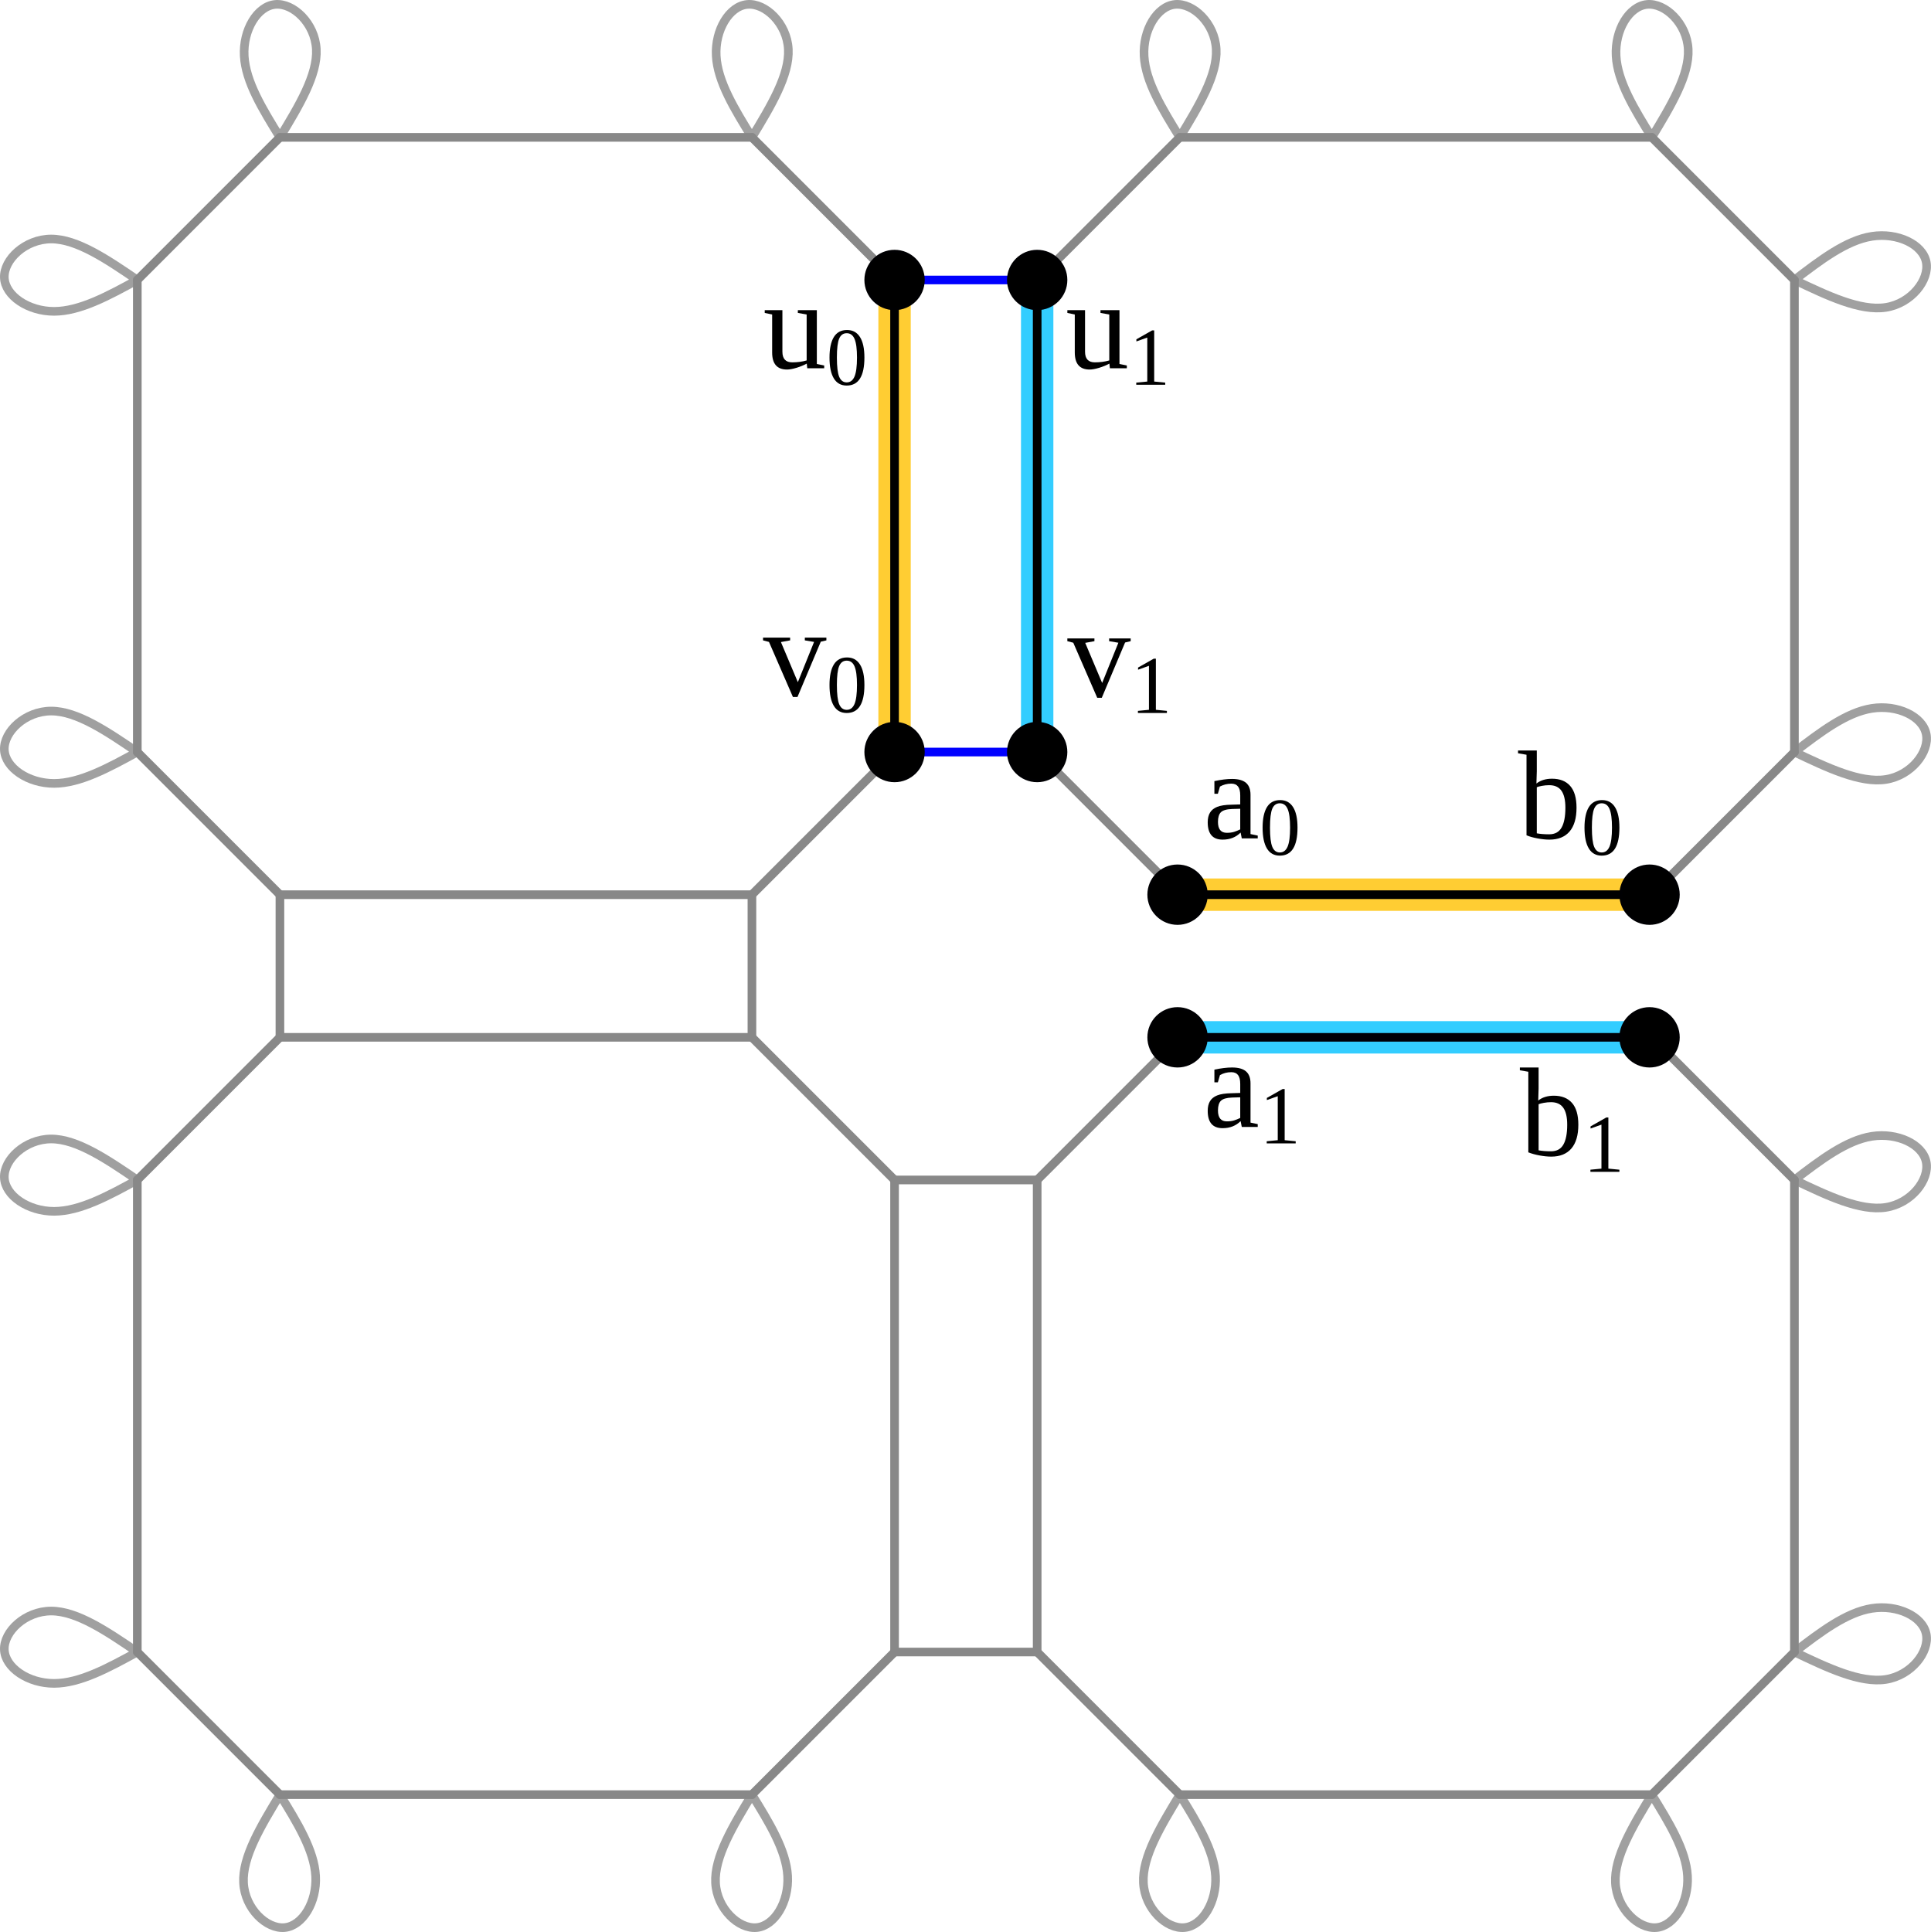
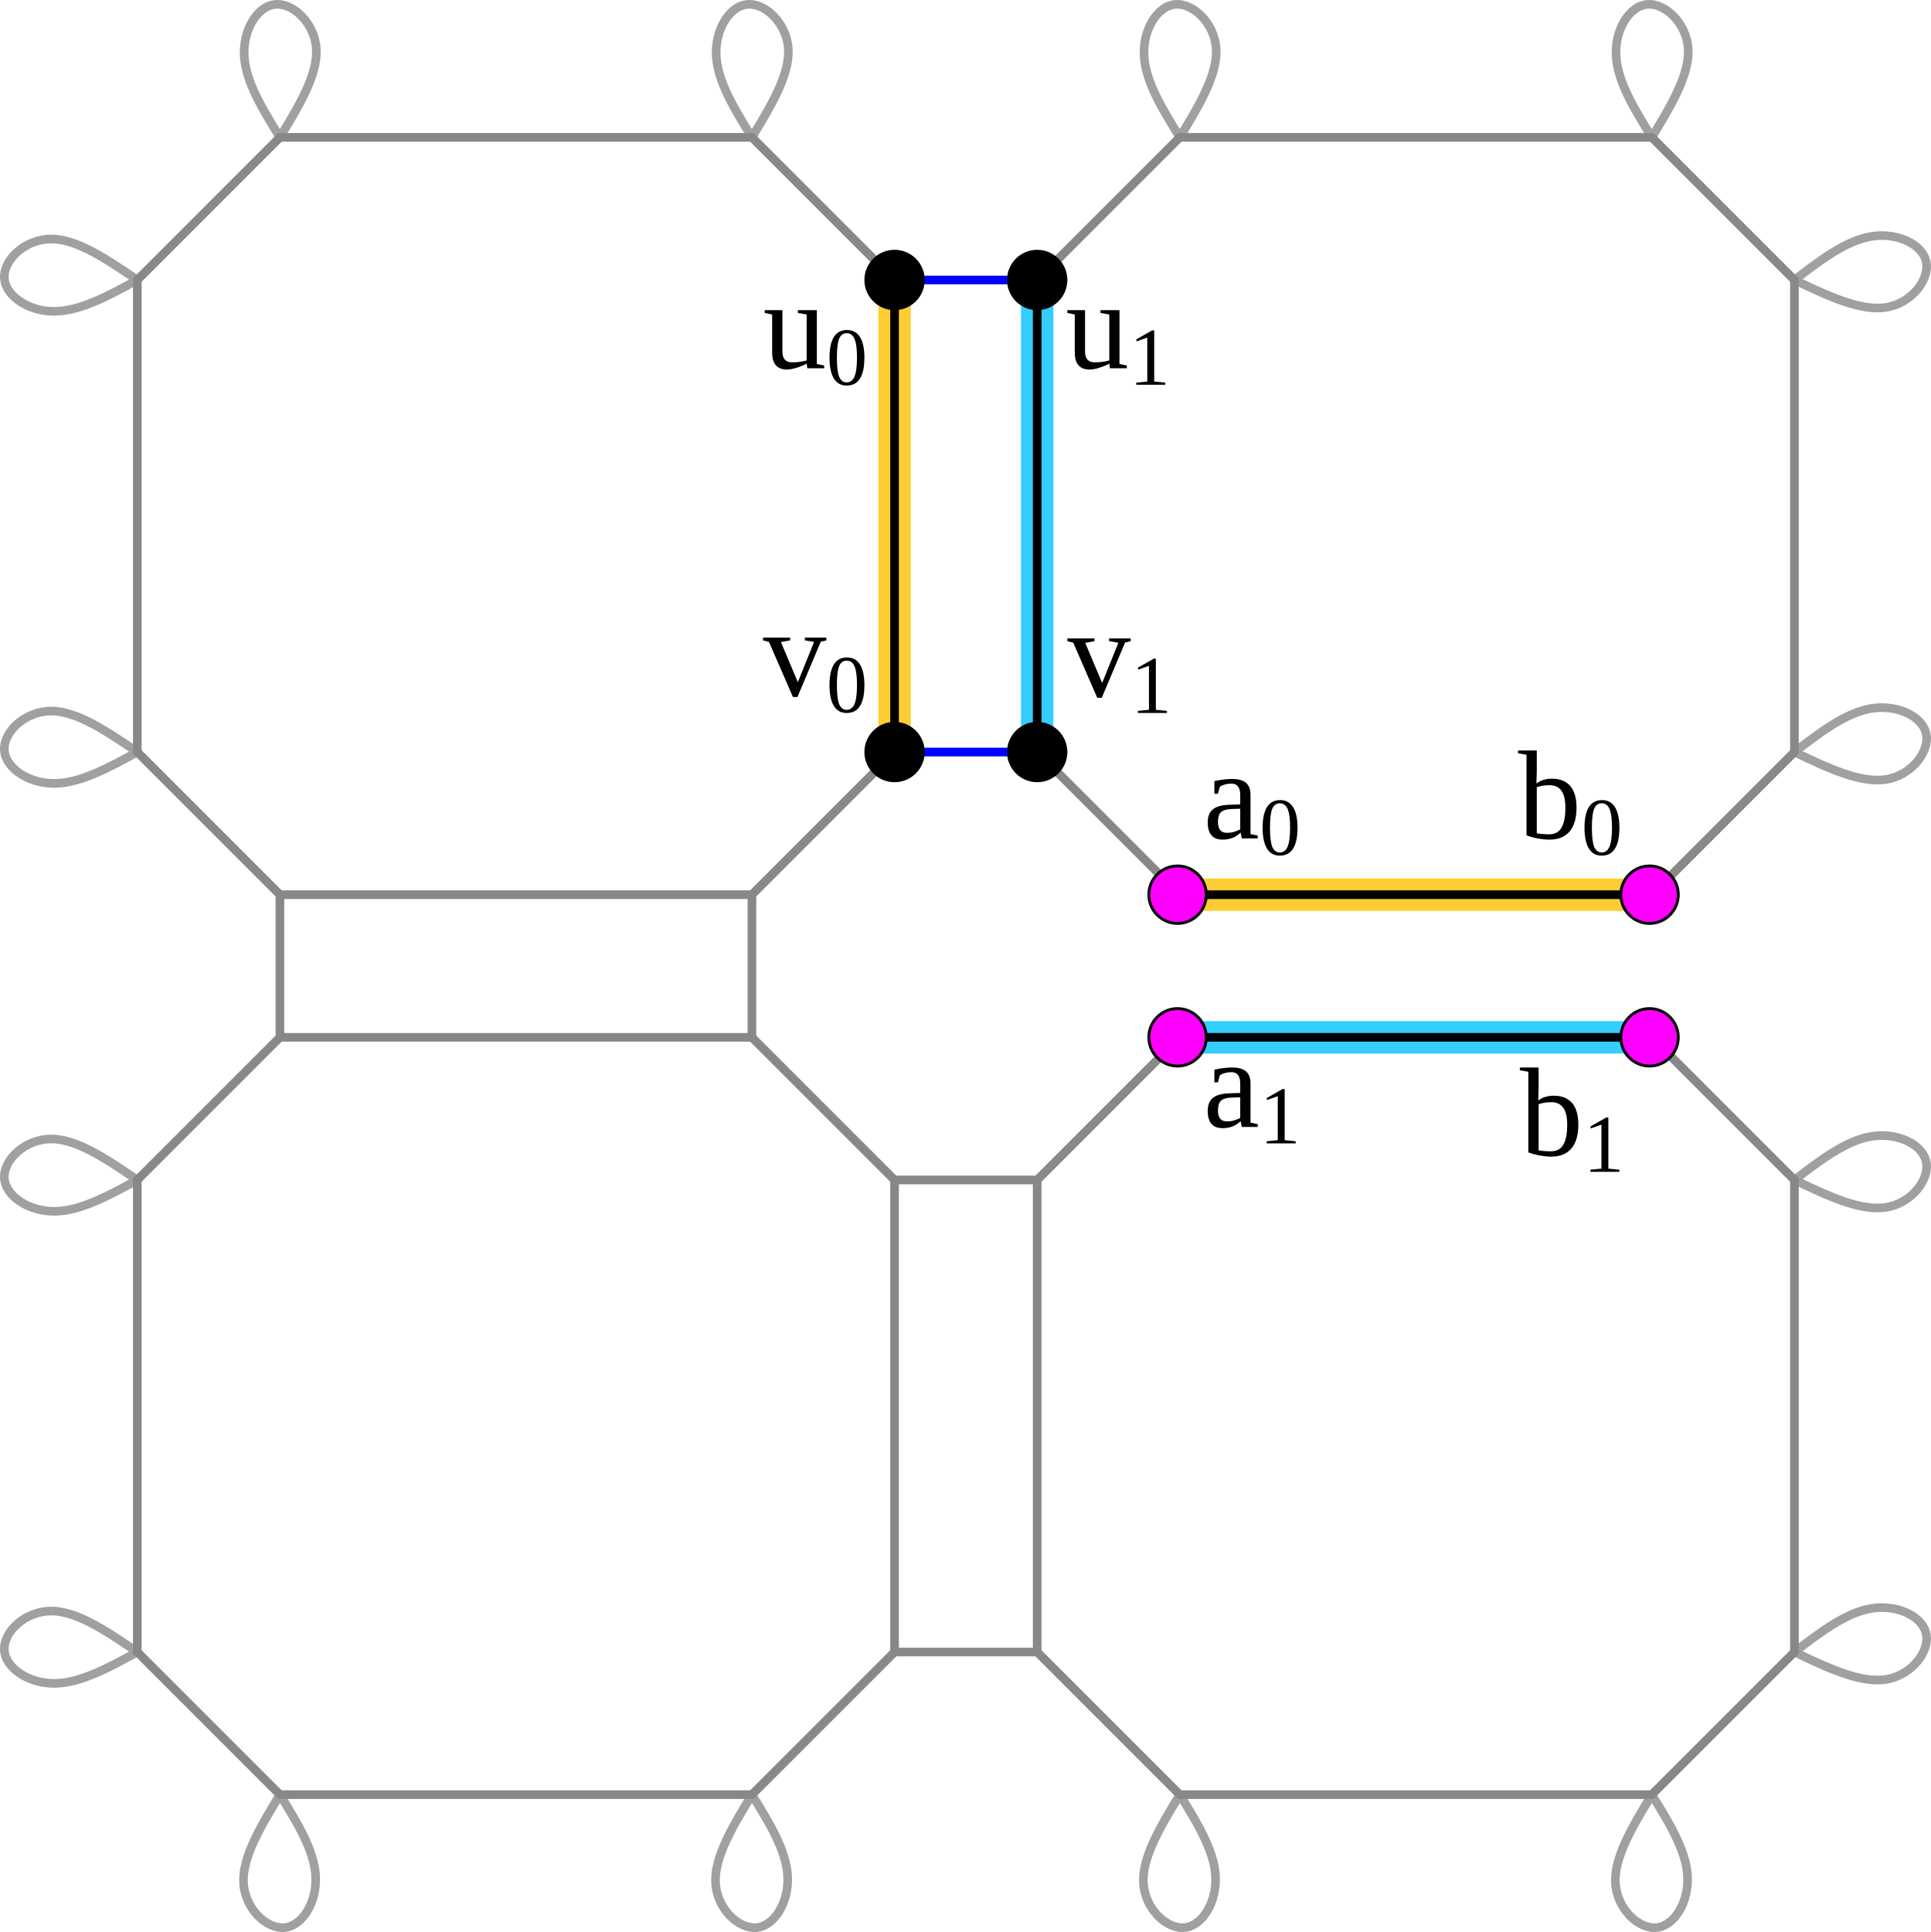
<svg xmlns="http://www.w3.org/2000/svg" width="894.54" height="894.917" version="1.1" id="svg38874">
  <defs id="defs38878">
    </defs>
  <style id="style">
		.arc0 {
			fill:none;
			fill-rule:evenodd;
			stroke:black;
			stroke-width:4;
			stroke-linecap:round;
			stroke-linejoin:round;
			stroke-opacity:1;
		}
		.arc1 {
			fill:none;
			fill-rule:evenodd;
			stroke:red;
			stroke-width:4;
			stroke-linecap:round;
			stroke-linejoin:round;
			stroke-opacity:1;
		}
		.arc2 {
			fill:none;
			fill-rule:evenodd;
			stroke:blue;
			stroke-width:4;
			stroke-linecap:round;
			stroke-linejoin:round;
			stroke-opacity:1;
		}
		.arc3 {
			fill:none;
			fill-rule:evenodd;
			stroke:green;
			stroke-width:4;
			stroke-linecap:round;
			stroke-linejoin:round;
			stroke-opacity:1;
		}
		.topological-dart {
			fill:#000000;
			stroke:#000000;
			stroke-width:0;
			stroke-linecap:round;
			stroke-linejoin:round;
			stroke-dasharray:none;
			paint-order:markers fill stroke;
		}
	</style>
  <path style="fill:none;fill-opacity:1;stroke:#ffc000;stroke-width:15;stroke-linecap:round;stroke-linejoin:round;stroke-opacity:0.8;stop-color:#000000" d="M 414.414,129.69 V 348.35" id="path40176" />
  <path style="fill:none;fill-opacity:1;stroke:#00c0ff;stroke-width:15;stroke-linecap:round;stroke-linejoin:round;stroke-opacity:0.8;stop-color:#000000" d="M 480.486,129.69 V 348.35" id="path40178" />
  <line class="arc1" id="link0_@1_1" x1="63.609" y1="765.227" x2="129.681" y2="831.299" style="stroke:#888888;stroke-opacity:1" />
  <line class="arc0" id="link0_@0_7" x1="63.609" y1="765.227" x2="63.609" y2="546.567" style="stroke:#888888;stroke-opacity:1" />
  <line class="arc0" id="link1_@0_2" x1="129.681" y1="831.299" x2="348.341" y2="831.299" style="stroke:#888888;stroke-opacity:1" />
  <line class="arc1" id="link2_@1_12" x1="348.341" y1="831.299" x2="414.414" y2="765.227" style="stroke:#888888;stroke-opacity:1" />
  <line class="arc1" id="link3_@1_5" x1="414.414" y1="546.567" x2="348.341" y2="480.495" style="stroke:#888888;stroke-opacity:1" />
  <line class="arc2" id="link3_@2_8" x1="414.414" y1="546.567" x2="480.486" y2="546.567" style="stroke:#888888;stroke-opacity:1" />
  <line class="arc0" id="link3_@0_12" x1="414.414" y1="546.567" x2="414.414" y2="765.227" style="stroke:#888888;stroke-opacity:1" />
  <line class="arc1" id="link4_@1_13" x1="480.486" y1="765.227" x2="546.558" y2="831.299" style="stroke:#888888;stroke-opacity:1" />
  <line class="arc2" id="link4_@2_12" x1="480.486" y1="765.227" x2="414.414" y2="765.227" style="stroke:#888888;stroke-opacity:1" />
  <line class="arc0" id="link4_@0_8" x1="480.486" y1="765.227" x2="480.486" y2="546.567" style="stroke:#888888;stroke-opacity:1" />
  <line class="arc2" id="link5_@2_20" x1="348.341" y1="480.495" x2="348.341" y2="414.423" style="stroke:#888888;stroke-opacity:1" />
  <line class="arc0" id="link5_@0_6" x1="348.341" y1="480.495" x2="129.681" y2="480.495" style="stroke:#888888;stroke-opacity:1" />
  <line class="arc1" id="link6_@1_7" x1="129.681" y1="480.495" x2="63.609" y2="546.567" style="stroke:#888888;stroke-opacity:1" />
  <line class="arc2" id="link6_@2_16" x1="129.681" y1="480.495" x2="129.681" y2="414.423" style="stroke:#888888;stroke-opacity:1" />
  <line class="arc1" id="link8_@1_9" x1="480.486" y1="546.567" x2="546.558" y2="480.495" style="stroke:#888888;stroke-opacity:1" />
  <path style="fill:none;fill-opacity:1;stroke:#00c0ff;stroke-width:15;stroke-linecap:round;stroke-linejoin:round;stroke-opacity:0.8;stop-color:#000000" d="M 546.558,480.495 H 765.218" id="path40066" />
  <line class="arc0" id="link9_@0_10" x1="546.558" y1="480.495" x2="765.218" y2="480.495" style="stroke:#000008;stroke-opacity:1" />
  <line class="arc1" id="link10_@1_11" x1="765.218" y1="480.495" x2="831.29" y2="546.567" style="stroke:#888888;stroke-opacity:1" />
  <line class="arc0" id="link11_@0_15" x1="831.29" y1="546.567" x2="831.29" y2="765.227" style="stroke:#888888;stroke-opacity:1" />
  <line class="arc0" id="link13_@0_14" x1="546.558" y1="831.299" x2="765.218" y2="831.299" style="stroke:#888888;stroke-opacity:1" />
  <line class="arc1" id="link14_@1_15" x1="765.218" y1="831.299" x2="831.29" y2="765.227" style="stroke:#888888;stroke-opacity:1" />
  <line class="arc1" id="link16_@1_17" x1="129.681" y1="414.423" x2="63.609" y2="348.35" style="stroke:#888888;stroke-opacity:1" />
  <line class="arc0" id="link16_@0_20" x1="129.681" y1="414.423" x2="348.341" y2="414.423" style="stroke:#888888;stroke-opacity:1" />
  <line class="arc0" id="link17_@0_18" x1="63.609" y1="348.35" x2="63.609" y2="129.69" style="stroke:#888888;stroke-opacity:1" />
  <line class="arc1" id="link18_@1_19" x1="63.609" y1="129.69" x2="129.681" y2="63.618" style="stroke:#888888;stroke-opacity:1" />
  <line class="arc0" id="link19_@0_23" x1="129.681" y1="63.618" x2="348.341" y2="63.618" style="stroke:#888888;stroke-opacity:1" />
  <line class="arc1" id="link20_@1_21" x1="348.341" y1="414.423" x2="414.414" y2="348.35" style="stroke:#888888;stroke-opacity:1" />
  <line class="arc2" id="link21_@2_24" x1="414.414" y1="348.35" x2="480.486" y2="348.35" style="stroke:#0000ff;stroke-opacity:1" />
  <line class="arc0" id="link21_@0_22" x1="414.414" y1="348.35" x2="414.414" y2="129.69" style="stroke:#000000;stroke-opacity:1" />
  <line class="arc1" id="link22_@1_23" x1="414.414" y1="129.69" x2="348.341" y2="63.618" style="stroke:#888888;stroke-opacity:1" />
  <line class="arc2" id="link22_@2_28" x1="414.414" y1="129.69" x2="480.486" y2="129.69" style="stroke:#0000ff;stroke-opacity:1" />
  <line class="arc1" id="link24_@1_25" x1="480.486" y1="348.35" x2="546.558" y2="414.423" style="stroke:#888888;stroke-opacity:1" />
  <line class="arc0" id="link24_@0_28" x1="480.486" y1="348.35" x2="480.486" y2="129.69" style="stroke:#000000;stroke-opacity:1" />
  <path style="fill:none;fill-opacity:1;stroke:#ffc000;stroke-width:15;stroke-linecap:round;stroke-linejoin:round;stroke-opacity:0.8;stop-color:#000000" d="M 546.558,414.423 H 765.218" id="path39956" />
  <line class="arc0" id="link25_@0_26" x1="546.558" y1="414.423" x2="765.218" y2="414.423" style="stroke:#000000;stroke-opacity:1" />
  <line class="arc1" id="link26_@1_27" x1="765.218" y1="414.423" x2="831.29" y2="348.35" style="stroke:#888888;stroke-opacity:1" />
  <line class="arc0" id="link27_@0_31" x1="831.29" y1="348.35" x2="831.29" y2="129.69" style="stroke:#888888;stroke-opacity:1" />
  <line class="arc1" id="link28_@1_29" x1="480.486" y1="129.69" x2="546.558" y2="63.618" style="stroke:#888888;stroke-opacity:1" />
  <line class="arc0" id="link29_@0_30" x1="546.558" y1="63.618" x2="765.218" y2="63.618" style="stroke:#888888;stroke-opacity:1" />
  <line class="arc1" id="link30_@1_31" x1="765.218" y1="63.618" x2="831.29" y2="129.69" style="stroke:#888888;stroke-opacity:1" />
  <path style="fill:none;fill-opacity:1;stroke:#888888;stroke-width:4;stroke-linecap:round;stroke-linejoin:bevel;stroke-dasharray:none;stroke-dashoffset:0;stroke-opacity:0.8;stop-color:#000000" d="m 831.29,129.69 c 15.236,7.268 30.473,14.536 42.329,12.701 11.856,-1.835 20.33,-12.774 18.718,-21.005 -1.612,-8.231 -13.308,-13.753 -25.163,-11.917 -11.855,1.836 -23.87,11.028 -35.884,20.22" id="path11686-7-4-7-9-2-4" />
  <path style="fill:none;fill-opacity:1;stroke:#888888;stroke-width:4;stroke-linecap:round;stroke-linejoin:bevel;stroke-dasharray:none;stroke-dashoffset:0;stroke-opacity:0.8;stop-color:#000000" d="M 765.218,63.618 C 773.969,49.182 782.72,34.745 782.076,22.766 781.433,10.786 771.393,1.264 763.042,2.047 754.692,2.83 748.031,13.917 748.676,25.897 c 0.645,11.979 8.594,24.851 16.542,37.721" id="path11686-7-4-7-9-2-4-9" />
  <path style="fill:none;fill-opacity:1;stroke:#888888;stroke-width:4;stroke-linecap:round;stroke-linejoin:bevel;stroke-dasharray:none;stroke-dashoffset:0;stroke-opacity:0.8;stop-color:#000000" d="m 765.218,831.299 c -8.751,14.436 -17.502,28.872 -16.858,40.852 0.644,11.98 10.683,21.502 19.034,20.719 8.351,-0.783 15.011,-11.87 14.366,-23.85 -0.645,-11.979 -8.594,-24.851 -16.542,-37.721" id="path11686-7-4-7-9-2-4-9-89-6" />
  <path style="fill:none;fill-opacity:1;stroke:#888888;stroke-width:4;stroke-linecap:round;stroke-linejoin:bevel;stroke-dasharray:none;stroke-dashoffset:0;stroke-opacity:0.8;stop-color:#000000" d="m 63.609,129.69 c -13.955,-9.499 -27.91,-18.998 -39.907,-18.987 -11.997,0.012 -22.035,9.536 -21.693,17.916 0.342,8.38 11.063,15.616 23.06,15.603 11.997,-0.013 25.269,-7.272 38.54,-14.532" id="path84533-9-9" />
  <path style="fill:none;fill-opacity:1;stroke:#888888;stroke-width:4;stroke-linecap:round;stroke-linejoin:bevel;stroke-dasharray:none;stroke-dashoffset:0;stroke-opacity:0.8;stop-color:#000000" d="m 831.29,348.35 c 15.236,7.268 30.473,14.536 42.329,12.701 11.856,-1.835 20.33,-12.774 18.718,-21.005 -1.612,-8.231 -13.308,-13.753 -25.163,-11.917 -11.855,1.836 -23.87,11.028 -35.884,20.22" id="path11686-7-4-7-9-2-4-92" />
  <path style="fill:none;fill-opacity:1;stroke:#888888;stroke-width:4;stroke-linecap:round;stroke-linejoin:bevel;stroke-dasharray:none;stroke-dashoffset:0;stroke-opacity:0.8;stop-color:#000000" d="M 546.558,63.618 C 555.308,49.182 564.06,34.745 563.416,22.766 562.772,10.786 552.733,1.264 544.382,2.047 536.032,2.83 529.371,13.917 530.016,25.897 c 0.645,11.979 8.594,24.851 16.542,37.721" id="path11686-7-4-7-9-2-4-9-0" />
  <path style="fill:none;fill-opacity:1;stroke:#888888;stroke-width:4;stroke-linecap:round;stroke-linejoin:bevel;stroke-dasharray:none;stroke-dashoffset:0;stroke-opacity:0.8;stop-color:#000000" d="m 546.558,831.299 c -8.751,14.436 -17.502,28.872 -16.858,40.852 0.644,11.98 10.683,21.502 19.034,20.719 8.351,-0.783 15.011,-11.87 14.366,-23.85 -0.645,-11.979 -8.594,-24.851 -16.542,-37.721" id="path11686-7-4-7-9-2-4-9-89-6-6" />
  <path style="fill:none;fill-opacity:1;stroke:#888888;stroke-width:4;stroke-linecap:round;stroke-linejoin:bevel;stroke-dasharray:none;stroke-dashoffset:0;stroke-opacity:0.8;stop-color:#000000" d="m 63.609,348.35 c -13.955,-9.499 -27.91,-18.998 -39.907,-18.987 -11.997,0.012 -22.035,9.536 -21.693,17.916 0.342,8.38 11.063,15.616 23.06,15.603 11.997,-0.013 25.269,-7.272 38.54,-14.532" id="path84533-9-9-8" />
  <path style="fill:none;fill-opacity:1;stroke:#888888;stroke-width:4;stroke-linecap:round;stroke-linejoin:bevel;stroke-dasharray:none;stroke-dashoffset:0;stroke-opacity:0.8;stop-color:#000000" d="m 831.29,546.567 c 15.236,7.268 30.473,14.536 42.329,12.701 11.856,-1.835 20.33,-12.774 18.718,-21.005 -1.612,-8.231 -13.308,-13.753 -25.163,-11.917 -11.855,1.836 -23.87,11.028 -35.884,20.22" id="path11686-7-4-7-9-2-4-7" />
  <path style="fill:none;fill-opacity:1;stroke:#888888;stroke-width:4;stroke-linecap:round;stroke-linejoin:bevel;stroke-dasharray:none;stroke-dashoffset:0;stroke-opacity:0.8;stop-color:#000000" d="m 348.341,63.618 c 8.751,-14.436 17.502,-28.872 16.858,-40.852 -0.644,-11.98 -10.683,-21.502 -19.034,-20.719 -8.351,0.783 -15.011,11.87 -14.366,23.85 0.645,11.979 8.594,24.851 16.542,37.721" id="path11686-7-4-7-9-2-4-9-2" />
  <path style="fill:none;fill-opacity:1;stroke:#888888;stroke-width:4;stroke-linecap:round;stroke-linejoin:bevel;stroke-dasharray:none;stroke-dashoffset:0;stroke-opacity:0.8;stop-color:#000000" d="m 348.341,831.299 c -8.751,14.436 -17.502,28.872 -16.858,40.852 0.644,11.98 10.683,21.502 19.034,20.719 8.351,-0.783 15.011,-11.87 14.366,-23.85 -0.645,-11.979 -8.594,-24.851 -16.542,-37.721" id="path11686-7-4-7-9-2-4-9-89-6-2" />
  <path style="fill:none;fill-opacity:1;stroke:#888888;stroke-width:4;stroke-linecap:round;stroke-linejoin:bevel;stroke-dasharray:none;stroke-dashoffset:0;stroke-opacity:0.8;stop-color:#000000" d="m 63.609,546.567 c -13.955,-9.499 -27.91,-18.998 -39.907,-18.987 -11.997,0.012 -22.035,9.536 -21.693,17.916 0.342,8.38 11.063,15.616 23.06,15.603 11.997,-0.013 25.269,-7.272 38.54,-14.532" id="path84533-9-9-6" />
  <path style="fill:none;fill-opacity:1;stroke:#888888;stroke-width:4;stroke-linecap:round;stroke-linejoin:bevel;stroke-dasharray:none;stroke-dashoffset:0;stroke-opacity:0.8;stop-color:#000000" d="m 831.29,765.227 c 15.236,7.268 30.473,14.536 42.329,12.701 11.856,-1.835 20.33,-12.774 18.718,-21.005 -1.612,-8.231 -13.308,-13.753 -25.163,-11.917 -11.855,1.836 -23.87,11.028 -35.884,20.22" id="path11686-7-4-7-9-2-4-5" />
  <path style="fill:none;fill-opacity:1;stroke:#888888;stroke-width:4;stroke-linecap:round;stroke-linejoin:bevel;stroke-dasharray:none;stroke-dashoffset:0;stroke-opacity:0.8;stop-color:#000000" d="M 129.681,63.618 C 138.432,49.182 147.183,34.745 146.539,22.766 145.896,10.786 135.856,1.264 127.505,2.047 c -8.351,0.783 -15.011,11.87 -14.366,23.85 0.645,11.979 8.594,24.851 16.542,37.721" id="path11686-7-4-7-9-2-4-9-9" />
  <path style="fill:none;fill-opacity:1;stroke:#888888;stroke-width:4;stroke-linecap:round;stroke-linejoin:bevel;stroke-dasharray:none;stroke-dashoffset:0;stroke-opacity:0.8;stop-color:#000000" d="m 129.681,831.299 c -8.751,14.436 -17.502,28.872 -16.858,40.852 0.644,11.98 10.683,21.502 19.034,20.719 8.351,-0.783 15.011,-11.87 14.366,-23.85 -0.645,-11.979 -8.594,-24.851 -16.542,-37.721" id="path11686-7-4-7-9-2-4-9-89-6-4" />
  <path style="fill:none;fill-opacity:1;stroke:#888888;stroke-width:4;stroke-linecap:round;stroke-linejoin:bevel;stroke-dasharray:none;stroke-dashoffset:0;stroke-opacity:0.8;stop-color:#000000" d="m 63.609,765.227 c -13.955,-9.499 -27.91,-18.998 -39.907,-18.987 -11.997,0.012 -22.035,9.536 -21.693,17.916 0.342,8.38 11.063,15.616 23.06,15.603 11.997,-0.013 25.269,-7.272 38.54,-14.532" id="path84533-9-9-9" />
-   <circle id="dart9" cx="545.513" cy="480.495" r="13.31" stroke="black" fill="#000000" style="fill:#000000;fill-opacity:1;stroke:#000002;stroke-width:1.331;stroke-opacity:1" />
-   <circle id="dart10" cx="764.174" cy="480.495" r="13.31" stroke="black" fill="#000000" style="fill:#000000;fill-opacity:1;stroke:#000002;stroke-width:1.331;stroke-opacity:1" />
-   <circle id="dart25" cx="545.513" cy="414.423" r="13.31" stroke="black" fill="#000000" style="fill:#000000;fill-opacity:1;stroke:#000002;stroke-width:1.331;stroke-opacity:1" />
-   <circle id="dart26" cx="764.174" cy="414.423" r="13.31" stroke="black" fill="#000000" style="fill:#000000;fill-opacity:1;stroke:#000002;stroke-width:1.331;stroke-opacity:1" />
+   <circle id="dart9" cx="545.513" cy="480.495" r="13.31" stroke="black" fill="#000000" style="fill:#ff00ff;fill-opacity:1;stroke:#000002;stroke-width:1.331;stroke-opacity:1" />
+   <circle id="dart10" cx="764.174" cy="480.495" r="13.31" stroke="black" fill="#000000" style="fill:#ff00ff;fill-opacity:1;stroke:#000002;stroke-width:1.331;stroke-opacity:1" />
+   <circle id="dart25" cx="545.513" cy="414.423" r="13.31" stroke="black" fill="#000000" style="fill:#ff00ff;fill-opacity:1;stroke:#000002;stroke-width:1.331;stroke-opacity:1" />
+   <circle id="dart26" cx="764.174" cy="414.423" r="13.31" stroke="black" fill="#000000" style="fill:#ff00ff;fill-opacity:1;stroke:#000002;stroke-width:1.331;stroke-opacity:1" />
  <circle id="dart9-0" cx="-348.35" cy="480.485" r="13.31" stroke="black" fill="#000000" style="stroke:#000002;stroke-width:1.331;stroke-opacity:1" transform="rotate(-90)" />
  <circle id="dart10-9" cx="-129.69" cy="480.485" r="13.31" stroke="black" fill="#000000" style="stroke:#000002;stroke-width:1.331;stroke-opacity:1" transform="rotate(-90)" />
  <circle id="dart25-1" cx="-348.35" cy="414.414" r="13.31" stroke="black" fill="#000000" style="stroke:#000002;stroke-width:1.331;stroke-opacity:1" transform="rotate(-90)" />
  <circle id="dart26-7" cx="-129.69" cy="414.414" r="13.31" stroke="black" fill="#000000" style="stroke:#000002;stroke-width:1.331;stroke-opacity:1" transform="rotate(-90)" />
  <text xml:space="preserve" style="font-size:58.667px;font-family:'Liberation Serif';-inkscape-font-specification:'Liberation Serif, Normal';fill:#000000;fill-opacity:1;stroke:none;stroke-width:15;stroke-linecap:round;stroke-linejoin:round;stop-color:#000000" x="353.49" y="170.593" id="text47855">
    <tspan id="tspan47853" x="353.49" y="170.593">u<tspan style="font-size:65%;baseline-shift:sub" id="tspan48784">0</tspan>
    </tspan>
  </text>
  <text xml:space="preserve" style="font-size:58.667px;font-family:'Liberation Serif';-inkscape-font-specification:'Liberation Serif, Normal';fill:#000000;fill-opacity:1;stroke:none;stroke-width:15;stroke-linecap:round;stroke-linejoin:round;stop-color:#000000" x="493.688" y="170.593" id="text47859">
    <tspan id="tspan47857" x="493.688" y="170.593">u<tspan style="font-size:65%;baseline-shift:sub" id="tspan48786">1</tspan>
    </tspan>
  </text>
  <text xml:space="preserve" style="font-size:58.667px;font-family:'Liberation Serif';-inkscape-font-specification:'Liberation Serif, Normal';fill:#000000;fill-opacity:1;stroke:none;stroke-width:15;stroke-linecap:round;stroke-linejoin:round;stop-color:#000000" x="353.49" y="322.269" id="text48778">
    <tspan id="tspan48776" x="353.49" y="322.269">v<tspan style="font-size:65%;baseline-shift:sub" id="tspan48788">0</tspan>
    </tspan>
  </text>
  <text xml:space="preserve" style="font-size:58.667px;font-family:'Liberation Serif';-inkscape-font-specification:'Liberation Serif, Normal';fill:#000000;fill-opacity:1;stroke:none;stroke-width:15;stroke-linecap:round;stroke-linejoin:round;stop-color:#000000" x="494.461" y="322.642" id="text48782">
    <tspan id="tspan48780" x="494.461" y="322.642">v<tspan style="font-size:65%;baseline-shift:sub" id="tspan48790">1</tspan>
    </tspan>
  </text>
  <text xml:space="preserve" style="font-size:58.667px;font-family:'Liberation Serif';-inkscape-font-specification:'Liberation Serif, Normal';fill:#000000;fill-opacity:1;stroke:none;stroke-width:15;stroke-linecap:round;stroke-linejoin:round;stop-color:#000000" x="557.426" y="388.341" id="text48794">
    <tspan id="tspan48792" x="557.426" y="388.341">a<tspan style="font-size:65%;baseline-shift:sub" id="tspan48808">0</tspan>
    </tspan>
  </text>
  <text xml:space="preserve" style="font-size:58.667px;font-family:'Liberation Serif';-inkscape-font-specification:'Liberation Serif, Normal';fill:#000000;fill-opacity:1;stroke:none;stroke-width:15;stroke-linecap:round;stroke-linejoin:round;stop-color:#000000" x="557.426" y="521.999" id="text48798">
    <tspan id="tspan48796" x="557.426" y="521.999">a<tspan style="font-size:65%;baseline-shift:sub" id="tspan48810">1</tspan>
    </tspan>
  </text>
  <text xml:space="preserve" style="font-size:58.667px;font-family:'Liberation Serif';-inkscape-font-specification:'Liberation Serif, Normal';fill:#000000;fill-opacity:1;stroke:none;stroke-width:15;stroke-linecap:round;stroke-linejoin:round;stop-color:#000000" x="703.25" y="388.341" id="text48802">
    <tspan id="tspan48800" x="703.25" y="388.341">b<tspan style="font-size:65%;baseline-shift:sub" id="tspan48812">0</tspan>
    </tspan>
  </text>
  <text xml:space="preserve" style="font-size:58.667px;font-family:'Liberation Serif';-inkscape-font-specification:'Liberation Serif, Normal';fill:#000000;fill-opacity:1;stroke:none;stroke-width:15;stroke-linecap:round;stroke-linejoin:round;stop-color:#000000" x="704.088" y="535.176" id="text48806">
    <tspan id="tspan48804" x="704.088" y="535.176">b<tspan style="font-size:65%;baseline-shift:sub" id="tspan48814">1</tspan>
    </tspan>
  </text>
</svg>
